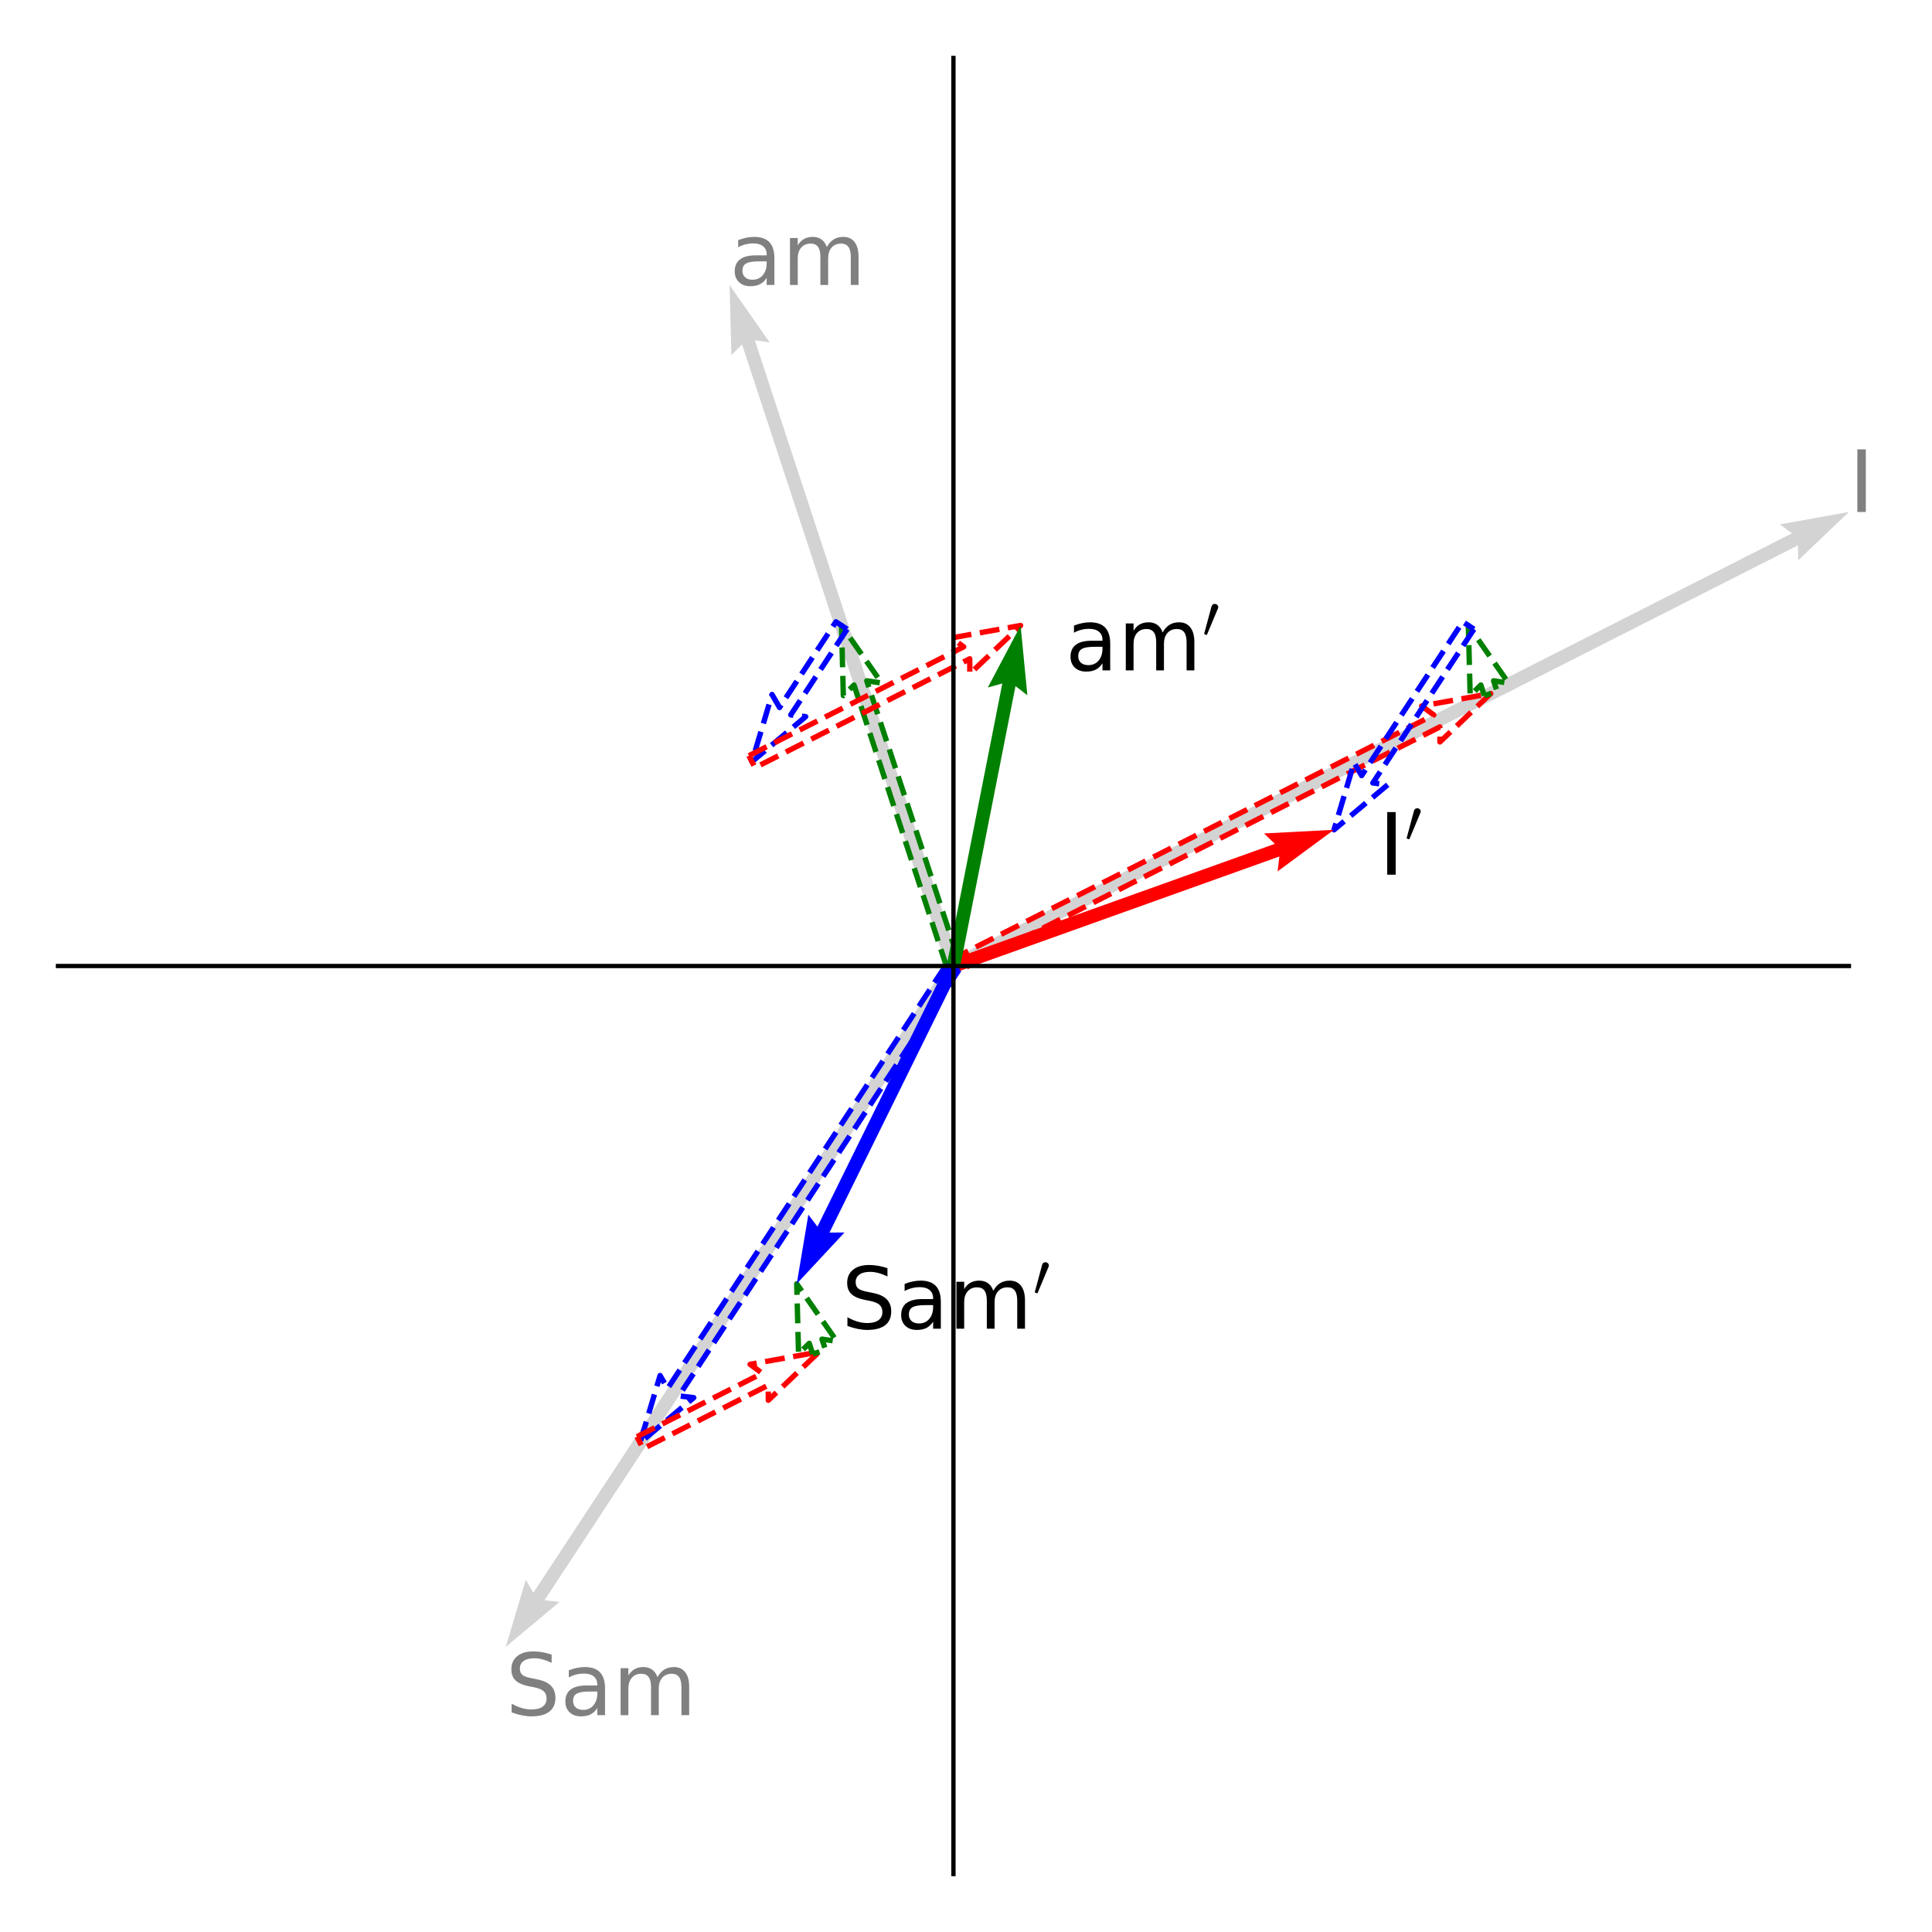
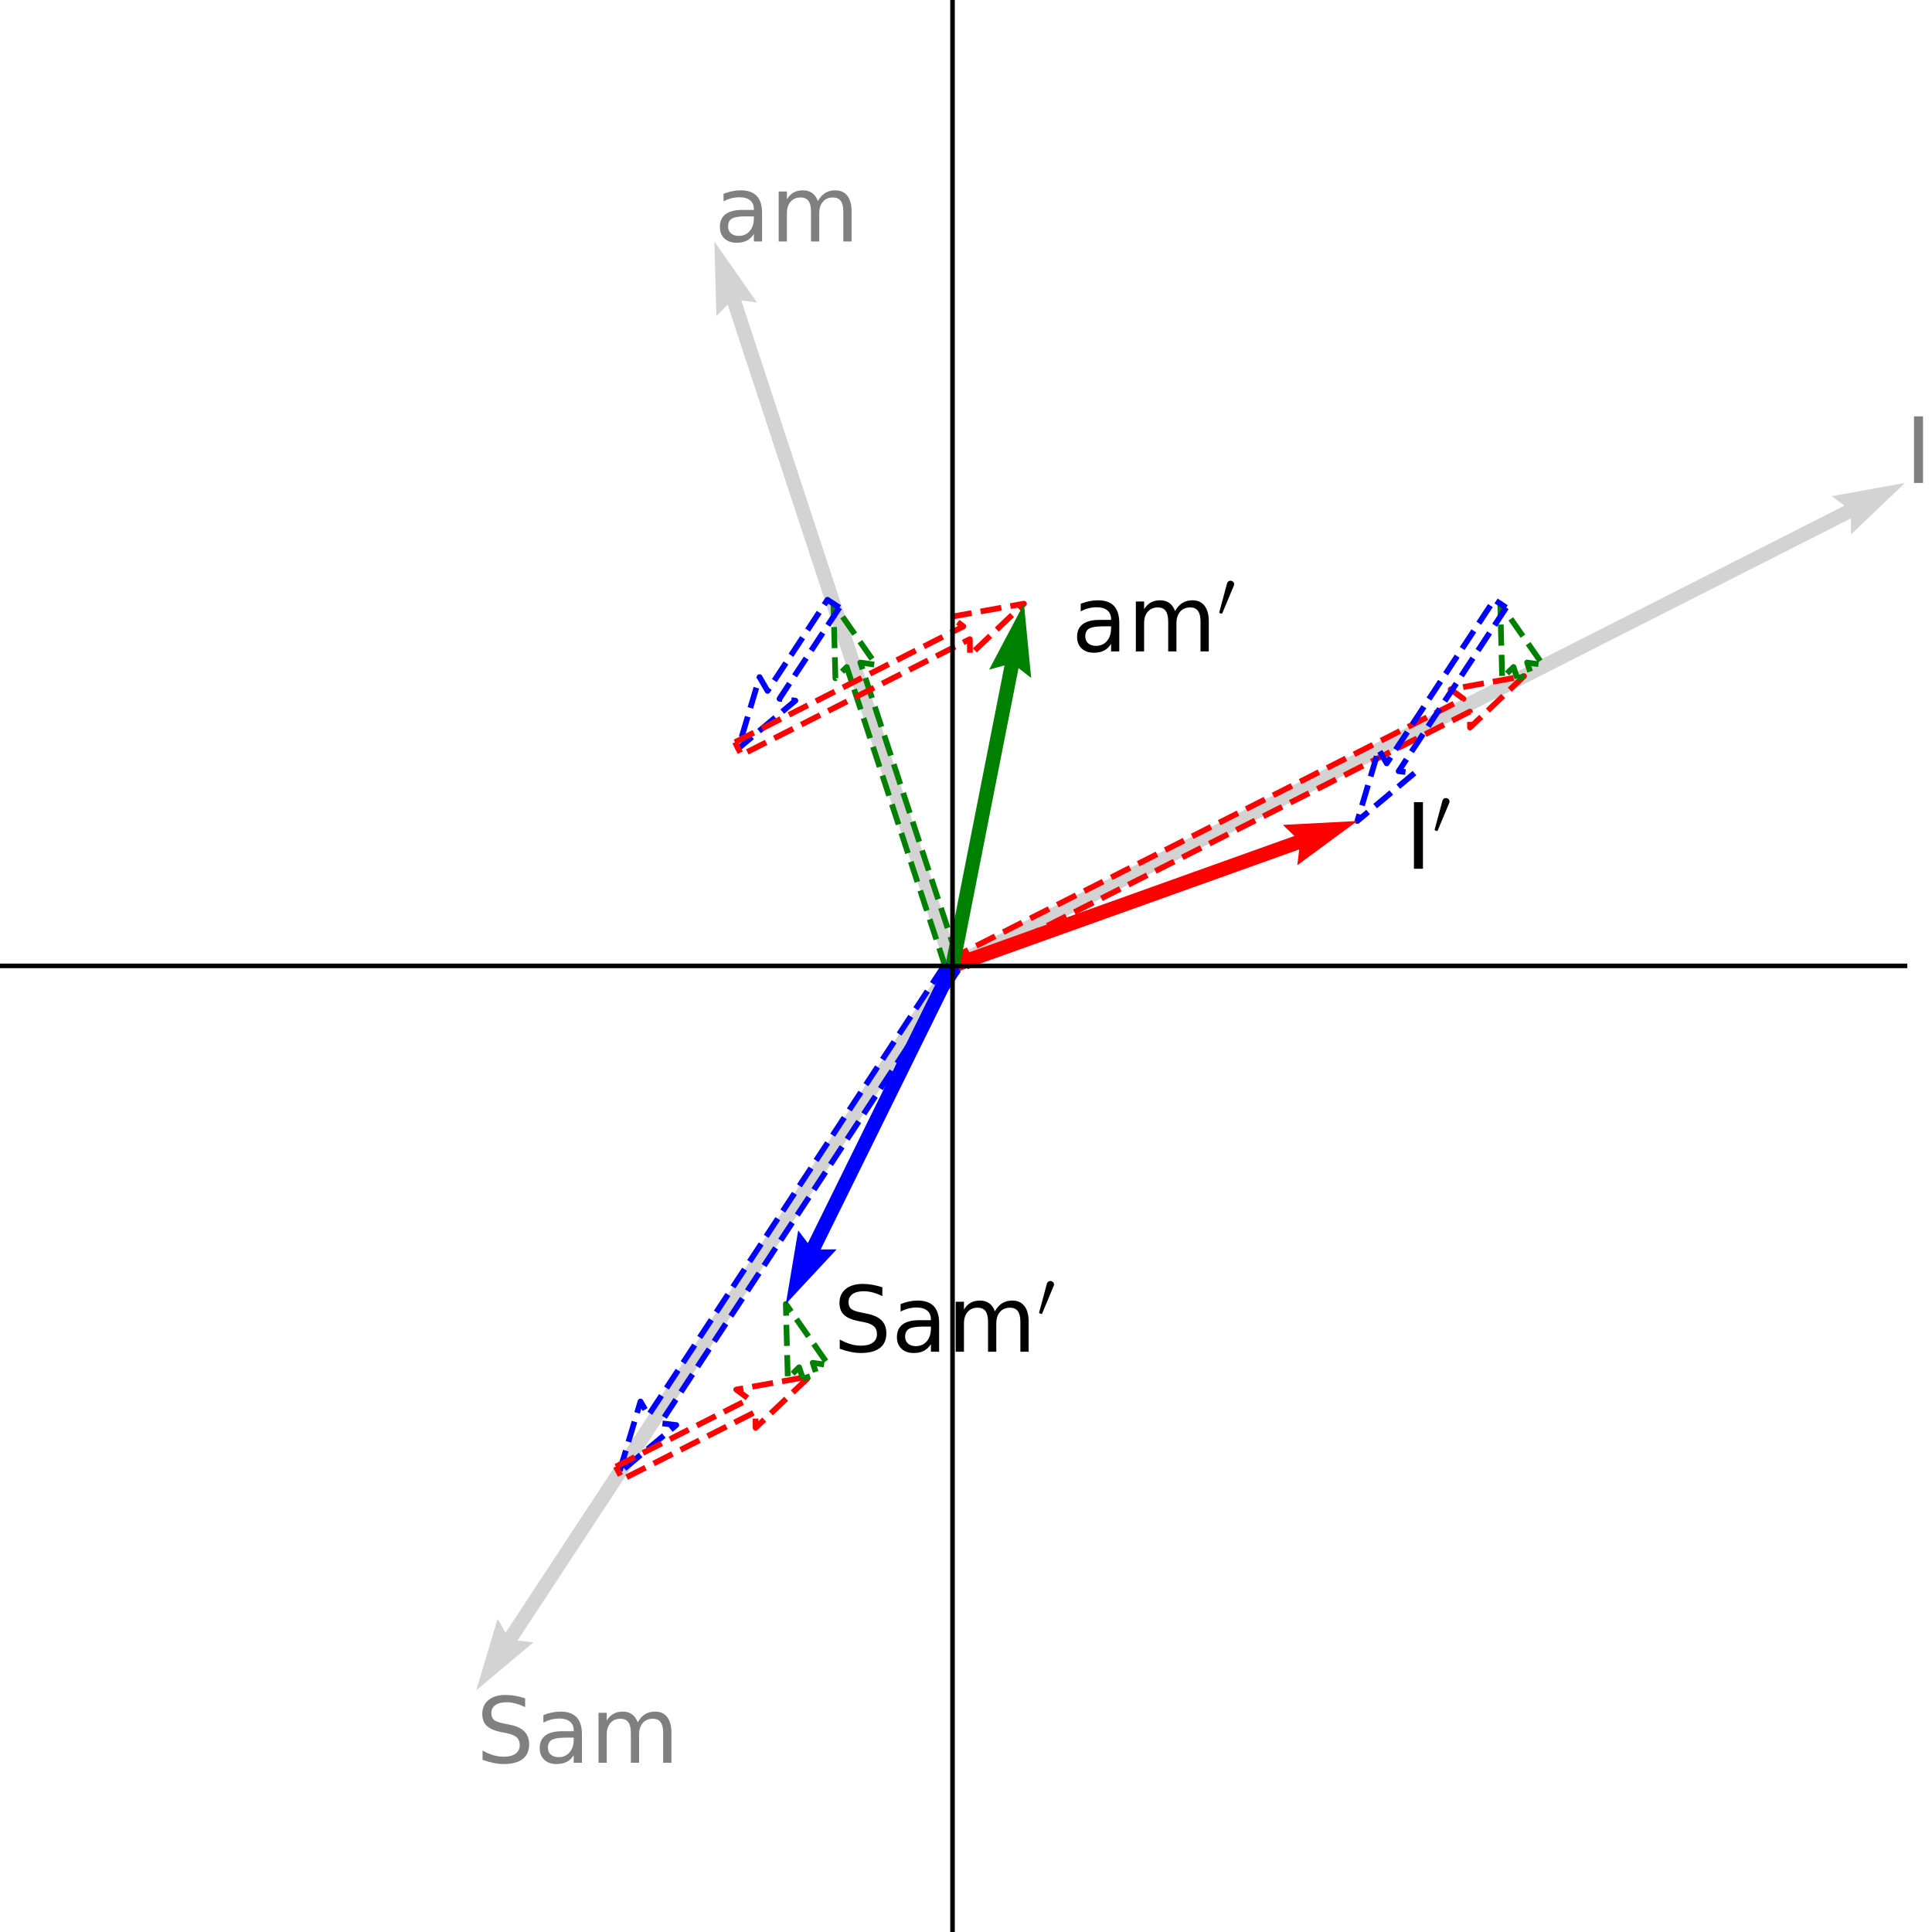
- <svg xmlns="http://www.w3.org/2000/svg" xmlns:xlink="http://www.w3.org/1999/xlink" width="360pt" height="360pt" viewBox="0 0 360 360" version="1.1">
+ <svg xmlns="http://www.w3.org/2000/svg" xmlns:xlink="http://www.w3.org/1999/xlink" width="338.44pt" height="338.4pt" viewBox="0 0 338.44 338.4" version="1.1">
  <defs>
    <style type="text/css">*{stroke-linejoin: round; stroke-linecap: butt}</style>
  </defs>
  <g id="figure_1">
    <g id="patch_1">
-       <path d="M 0 360  L 360 360  L 360 0  L 0 0  L 0 360  z " style="fill: none" />
+       <path d="M 0 338.4  L 338.44 338.4  L 338.44 0  L 0 0  L 0 338.4  z " style="fill: none" />
    </g>
    <g id="axes_1">
      <g id="patch_2">
-         <path d="M 10.8 349.2  L 344.52 349.2  L 344.52 10.8  L 10.8 10.8  L 10.8 349.2  z " style="fill: none" />
+         <path d="M 0 338.4  L 333.72 338.4  L 333.72 0  L 0 0  L 0 338.4  z " style="fill: none" />
      </g>
      <g id="Quiver_1">
-         <path d="M 177.094 178.884  L 333.908 99.377  L 331.66 97.711  L 344.52 95.4  L 335.056 104.408  L 335.04 101.609  L 178.226 181.116  L 177.094 178.884  " clip-path="url(#peb0f56edc0)" style="fill: #d3d3d3" />
-         <path d="M 176.471 180.391  L 138.273 64.191  L 136.286 66.161  L 135.945 53.1  L 143.42 63.816  L 140.651 63.409  L 178.849 179.609  L 176.471 180.391  " clip-path="url(#peb0f56edc0)" style="fill: #d3d3d3" />
-         <path d="M 178.706 180.687  L 101.463 298.176  L 104.242 298.505  L 94.23 306.9  L 97.968 294.381  L 99.372 296.801  L 176.614 179.313  L 178.706 180.687  " clip-path="url(#peb0f56edc0)" style="fill: #d3d3d3" />
+         <path d="M 166.294 168.084  L 323.108 88.577  L 320.86 86.911  L 333.72 84.6  L 324.256 93.608  L 324.24 90.809  L 167.426 170.316  L 166.294 168.084  " clip-path="url(#p656e91f688)" style="fill: #d3d3d3" />
+         <path d="M 165.671 169.591  L 127.473 53.391  L 125.486 55.361  L 125.145 42.3  L 132.62 53.016  L 129.851 52.609  L 168.049 168.809  L 165.671 169.591  " clip-path="url(#p656e91f688)" style="fill: #d3d3d3" />
+         <path d="M 167.906 169.887  L 90.663 287.376  L 93.442 287.705  L 83.43 296.1  L 87.168 283.581  L 88.572 286.001  L 165.814 168.513  L 167.906 169.887  " clip-path="url(#p656e91f688)" style="fill: #d3d3d3" />
      </g>
      <g id="Quiver_2">
-         <path d="M 177.094 178.884  L 267.164 133.217  L 264.916 131.551  L 277.776 129.24  L 268.312 138.248  L 268.296 135.449  L 178.226 181.116  L 177.094 178.884  " clip-path="url(#peb0f56edc0)" style="fill: none; stroke-dasharray: 3.7,1.6; stroke-dashoffset: 0; stroke: #ff0000" />
+         <path d="M 166.294 168.084  L 256.364 122.417  L 254.116 120.751  L 266.976 118.44  L 257.512 127.448  L 257.496 124.649  L 167.426 170.316  L 166.294 168.084  " clip-path="url(#p656e91f688)" style="fill: none; stroke-dasharray: 3.7,1.6; stroke-dashoffset: 0; stroke: #ff0000" />
      </g>
      <g id="Quiver_3">
-         <path d="M 276.587 129.631  L 275.933 127.641  L 273.946 129.611  L 273.604 116.55  L 281.079 127.266  L 278.311 126.859  L 278.965 128.849  L 276.587 129.631  " clip-path="url(#peb0f56edc0)" style="fill: none; stroke-dasharray: 3.7,1.6; stroke-dashoffset: 0; stroke: #008000" />
+         <path d="M 265.787 118.831  L 265.133 116.841  L 263.146 118.811  L 262.805 105.75  L 270.279 116.466  L 267.511 116.059  L 268.165 118.049  L 265.787 118.831  " clip-path="url(#p656e91f688)" style="fill: none; stroke-dasharray: 3.7,1.6; stroke-dashoffset: 0; stroke: #008000" />
      </g>
      <g id="Quiver_4">
-         <path d="M 274.65 117.237  L 255.809 145.896  L 258.587 146.225  L 248.576 154.62  L 252.313 142.101  L 253.717 144.521  L 272.559 115.863  L 274.65 117.237  " clip-path="url(#peb0f56edc0)" style="fill: none; stroke-dasharray: 3.7,1.6; stroke-dashoffset: 0; stroke: #0000ff" />
+         <path d="M 263.85 106.437  L 245.009 135.096  L 247.787 135.425  L 237.775 143.82  L 241.513 131.301  L 242.917 133.721  L 261.759 105.063  L 263.85 106.437  " clip-path="url(#p656e91f688)" style="fill: none; stroke-dasharray: 3.7,1.6; stroke-dashoffset: 0; stroke: #0000ff" />
      </g>
      <g id="Quiver_5">
        <defs>
-           <path id="m8b438cd091" d="M -0.422 -1.178  L 59.889 -22.763  L 57.868 -24.698  L 70.915 -25.38  L 60.398 -17.628  L 60.733 -20.407  L 0.422 1.178  L -0.422 -1.178  " />
+           <path id="m8a76e4d282" d="M -0.422 -1.178  L 59.889 -22.763  L 57.868 -24.698  L 70.915 -25.38  L 60.398 -17.628  L 60.733 -20.407  L 0.422 1.178  L -0.422 -1.178  " />
        </defs>
-         <g clip-path="url(#peb0f56edc0)">
-           <use xlink:href="#m8b438cd091" x="177.66" y="180" style="fill: #ff0000" />
+         <g clip-path="url(#p656e91f688)">
+           <use xlink:href="#m8a76e4d282" x="166.86" y="169.2" style="fill: #ff0000" />
        </g>
      </g>
      <g id="Quiver_6">
-         <path d="M 176.471 180.391  L 159.131 127.641  L 157.144 129.611  L 156.803 116.55  L 164.277 127.266  L 161.509 126.859  L 178.849 179.609  L 176.471 180.391  " clip-path="url(#peb0f56edc0)" style="fill: none; stroke-dasharray: 3.7,1.6; stroke-dashoffset: 0; stroke: #008000" />
+         <path d="M 165.671 169.591  L 148.331 116.841  L 146.344 118.811  L 146.002 105.75  L 153.477 116.466  L 150.709 116.059  L 168.049 168.809  L 165.671 169.591  " clip-path="url(#p656e91f688)" style="fill: none; stroke-dasharray: 3.7,1.6; stroke-dashoffset: 0; stroke: #008000" />
      </g>
      <g id="Quiver_7">
-         <path d="M 157.848 117.237  L 147.35 133.206  L 150.128 133.535  L 140.117 141.93  L 143.854 129.411  L 145.258 131.831  L 155.757 115.863  L 157.848 117.237  " clip-path="url(#peb0f56edc0)" style="fill: none; stroke-dasharray: 3.7,1.6; stroke-dashoffset: 0; stroke: #0000ff" />
+         <path d="M 147.048 106.437  L 136.55 122.406  L 139.328 122.735  L 129.316 131.13  L 133.054 118.611  L 134.458 121.031  L 144.957 105.063  L 147.048 106.437  " clip-path="url(#p656e91f688)" style="fill: none; stroke-dasharray: 3.7,1.6; stroke-dashoffset: 0; stroke: #0000ff" />
      </g>
      <g id="Quiver_8">
-         <path d="M 139.551 140.814  L 179.563 120.527  L 177.315 118.861  L 190.174 116.55  L 180.71 125.558  L 180.695 122.759  L 140.682 143.046  L 139.551 140.814  " clip-path="url(#peb0f56edc0)" style="fill: none; stroke-dasharray: 3.7,1.6; stroke-dashoffset: 0; stroke: #ff0000" />
+         <path d="M 128.751 130.014  L 168.763 109.727  L 166.515 108.061  L 179.375 105.75  L 169.91 114.758  L 169.895 111.959  L 129.882 132.246  L 128.751 130.014  " clip-path="url(#p656e91f688)" style="fill: none; stroke-dasharray: 3.7,1.6; stroke-dashoffset: 0; stroke: #ff0000" />
      </g>
      <g id="Quiver_9">
        <defs>
-           <path id="ma321eedb28" d="M -1.228 -0.242  L 9.107 -52.642  L 6.409 -51.899  L 12.514 -63.45  L 13.776 -50.446  L 11.563 -52.158  L 1.228 0.242  L -1.228 -0.242  " />
+           <path id="m60c7005741" d="M -1.228 -0.242  L 9.107 -52.642  L 6.409 -51.899  L 12.514 -63.45  L 13.776 -50.446  L 11.563 -52.158  L 1.228 0.242  L -1.228 -0.242  " />
        </defs>
-         <g clip-path="url(#peb0f56edc0)">
-           <use xlink:href="#ma321eedb28" x="177.66" y="180" style="fill: #008000" />
+         <g clip-path="url(#p656e91f688)">
+           <use xlink:href="#m60c7005741" x="166.86" y="169.2" style="fill: #008000" />
        </g>
      </g>
      <g id="Quiver_10">
-         <path d="M 178.706 180.687  L 126.492 260.106  L 129.271 260.435  L 119.259 268.83  L 122.997 256.311  L 124.401 258.731  L 176.614 179.313  L 178.706 180.687  " clip-path="url(#peb0f56edc0)" style="fill: none; stroke-dasharray: 3.7,1.6; stroke-dashoffset: 0; stroke: #0000ff" />
+         <path d="M 167.906 169.887  L 115.692 249.306  L 118.471 249.635  L 108.459 258.03  L 112.197 245.511  L 113.601 247.931  L 165.814 168.513  L 167.906 169.887  " clip-path="url(#p656e91f688)" style="fill: none; stroke-dasharray: 3.7,1.6; stroke-dashoffset: 0; stroke: #0000ff" />
      </g>
      <g id="Quiver_11">
-         <path d="M 118.693 267.714  L 142.019 255.887  L 139.771 254.221  L 152.631 251.91  L 143.167 260.918  L 143.151 258.119  L 119.825 269.946  L 118.693 267.714  " clip-path="url(#peb0f56edc0)" style="fill: none; stroke-dasharray: 3.7,1.6; stroke-dashoffset: 0; stroke: #ff0000" />
+         <path d="M 107.893 256.914  L 131.219 245.087  L 128.971 243.421  L 141.831 241.11  L 132.367 250.118  L 132.351 247.319  L 109.025 259.146  L 107.893 256.914  " clip-path="url(#p656e91f688)" style="fill: none; stroke-dasharray: 3.7,1.6; stroke-dashoffset: 0; stroke: #ff0000" />
      </g>
      <g id="Quiver_12">
-         <path d="M 151.442 252.301  L 150.788 250.311  L 148.801 252.281  L 148.459 239.22  L 155.934 249.936  L 153.166 249.529  L 153.82 251.519  L 151.442 252.301  " clip-path="url(#peb0f56edc0)" style="fill: none; stroke-dasharray: 3.7,1.6; stroke-dashoffset: 0; stroke: #008000" />
+         <path d="M 140.642 241.501  L 139.988 239.511  L 138.001 241.481  L 137.66 228.42  L 145.134 239.136  L 142.366 238.729  L 143.02 240.719  L 140.642 241.501  " clip-path="url(#p656e91f688)" style="fill: none; stroke-dasharray: 3.7,1.6; stroke-dashoffset: 0; stroke: #008000" />
      </g>
      <g id="Quiver_13">
        <defs>
-           <path id="mef188febbf" d="M 1.122 0.553  L -23.097 49.672  L -20.299 49.656  L -29.201 59.22  L -27.033 46.335  L -25.342 48.565  L -1.122 -0.553  L 1.122 0.553  " />
+           <path id="m9ac5b823c0" d="M 1.122 0.553  L -23.097 49.672  L -20.299 49.656  L -29.201 59.22  L -27.033 46.335  L -25.342 48.565  L -1.122 -0.553  L 1.122 0.553  " />
        </defs>
-         <g clip-path="url(#peb0f56edc0)">
-           <use xlink:href="#mef188febbf" x="177.66" y="180" style="fill: #0000ff" />
+         <g clip-path="url(#p656e91f688)">
+           <use xlink:href="#m9ac5b823c0" x="166.86" y="169.2" style="fill: #0000ff" />
        </g>
      </g>
      <g id="matplotlib.axis_1" />
      <g id="matplotlib.axis_2" />
      <g id="patch_3">
-         <path d="M 177.66 349.2  L 177.66 10.8  " style="fill: none; stroke: #000000; stroke-width: 0.8; stroke-linejoin: miter; stroke-linecap: square" />
+         <path d="M 166.86 338.4  L 166.86 0  " style="fill: none; stroke: #000000; stroke-width: 0.8; stroke-linejoin: miter; stroke-linecap: square" />
      </g>
      <g id="patch_4">
-         <path d="M 344.52 349.2  L 344.52 10.8  " style="fill: none" />
+         <path d="M 333.72 338.4  L 333.72 0  " style="fill: none" />
      </g>
      <g id="patch_5">
-         <path d="M 10.8 180  L 344.52 180  " style="fill: none; stroke: #000000; stroke-width: 0.8; stroke-linejoin: miter; stroke-linecap: square" />
+         <path d="M 0 169.2  L 333.72 169.2  " style="fill: none; stroke: #000000; stroke-width: 0.8; stroke-linejoin: miter; stroke-linecap: square" />
      </g>
      <g id="patch_6">
-         <path d="M 10.8 10.8  L 344.52 10.8  " style="fill: none" />
+         <path d="M 0 0  L 333.72 0  " style="fill: none" />
      </g>
      <g id="text_1">
-         <g style="fill: #808080" transform="translate(344.52 95.4) scale(0.16 -0.16)">
+         <g style="fill: #808080" transform="translate(333.72 84.6) scale(0.16 -0.16)">
          <defs>
            <path id="DejaVuSans-49" d="M 628 4666  L 1259 4666  L 1259 0  L 628 0  L 628 4666  z " transform="scale(0.015625)" />
          </defs>
          <use xlink:href="#DejaVuSans-49" />
        </g>
      </g>
      <g id="text_2">
-         <g style="fill: #808080" transform="translate(135.945 53.1) scale(0.16 -0.16)">
+         <g style="fill: #808080" transform="translate(125.145 42.3) scale(0.16 -0.16)">
          <defs>
            <path id="DejaVuSans-61" d="M 2194 1759  Q 1497 1759 1228 1600  Q 959 1441 959 1056  Q 959 750 1161 570  Q 1363 391 1709 391  Q 2188 391 2477 730  Q 2766 1069 2766 1631  L 2766 1759  L 2194 1759  z M 3341 1997  L 3341 0  L 2766 0  L 2766 531  Q 2569 213 2275 61  Q 1981 -91 1556 -91  Q 1019 -91 701 211  Q 384 513 384 1019  Q 384 1609 779 1909  Q 1175 2209 1959 2209  L 2766 2209  L 2766 2266  Q 2766 2663 2505 2880  Q 2244 3097 1772 3097  Q 1472 3097 1187 3025  Q 903 2953 641 2809  L 641 3341  Q 956 3463 1253 3523  Q 1550 3584 1831 3584  Q 2591 3584 2966 3190  Q 3341 2797 3341 1997  z " transform="scale(0.015625)" />
            <path id="DejaVuSans-6d" d="M 3328 2828  Q 3544 3216 3844 3400  Q 4144 3584 4550 3584  Q 5097 3584 5394 3201  Q 5691 2819 5691 2113  L 5691 0  L 5113 0  L 5113 2094  Q 5113 2597 4934 2840  Q 4756 3084 4391 3084  Q 3944 3084 3684 2787  Q 3425 2491 3425 1978  L 3425 0  L 2847 0  L 2847 2094  Q 2847 2600 2669 2842  Q 2491 3084 2119 3084  Q 1678 3084 1418 2786  Q 1159 2488 1159 1978  L 1159 0  L 581 0  L 581 3500  L 1159 3500  L 1159 2956  Q 1356 3278 1631 3431  Q 1906 3584 2284 3584  Q 2666 3584 2933 3390  Q 3200 3197 3328 2828  z " transform="scale(0.015625)" />
          </defs>
          <use xlink:href="#DejaVuSans-61" />
          <use xlink:href="#DejaVuSans-6d" transform="translate(61.2793 0)" />
        </g>
      </g>
      <g id="text_3">
-         <g style="fill: #808080" transform="translate(94.23 319.59) scale(0.16 -0.16)">
+         <g style="fill: #808080" transform="translate(83.43 308.79) scale(0.16 -0.16)">
          <defs>
            <path id="DejaVuSans-53" d="M 3425 4513  L 3425 3897  Q 3066 4069 2747 4153  Q 2428 4238 2131 4238  Q 1616 4238 1336 4038  Q 1056 3838 1056 3469  Q 1056 3159 1242 3001  Q 1428 2844 1947 2747  L 2328 2669  Q 3034 2534 3370 2195  Q 3706 1856 3706 1288  Q 3706 609 3251 259  Q 2797 -91 1919 -91  Q 1588 -91 1214 -16  Q 841 59 441 206  L 441 856  Q 825 641 1194 531  Q 1563 422 1919 422  Q 2459 422 2753 634  Q 3047 847 3047 1241  Q 3047 1584 2836 1778  Q 2625 1972 2144 2069  L 1759 2144  Q 1053 2284 737 2584  Q 422 2884 422 3419  Q 422 4038 858 4394  Q 1294 4750 2059 4750  Q 2388 4750 2728 4690  Q 3069 4631 3425 4513  z " transform="scale(0.015625)" />
          </defs>
          <use xlink:href="#DejaVuSans-53" />
          <use xlink:href="#DejaVuSans-61" transform="translate(63.47656 0)" />
          <use xlink:href="#DejaVuSans-6d" transform="translate(124.7559 0)" />
        </g>
      </g>
      <g id="text_4">
-         <g transform="translate(256.9185 163.08) scale(0.16 -0.16)">
+         <g transform="translate(246.1185 152.28) scale(0.16 -0.16)">
          <defs>
            <path id="Cmsy10-30" d="M 225 347  Q 184 359 184 409  L 966 3316  Q 1003 3434 1093 3506  Q 1184 3578 1300 3578  Q 1450 3578 1564 3479  Q 1678 3381 1678 3231  Q 1678 3166 1644 3084  L 488 319  Q 466 275 428 275  Q 394 275 320 306  Q 247 338 225 347  z " transform="scale(0.015625)" />
          </defs>
          <use xlink:href="#DejaVuSans-49" transform="translate(0 0.584375)" />
          <use xlink:href="#Cmsy10-30" transform="translate(30.44922 38.86563) scale(0.7)" />
        </g>
      </g>
      <g id="text_5">
-         <g transform="translate(198.5175 125.01) scale(0.16 -0.16)">
+         <g transform="translate(187.7175 114.21) scale(0.16 -0.16)">
          <use xlink:href="#DejaVuSans-61" transform="translate(0 0.584375)" />
          <use xlink:href="#DejaVuSans-6d" transform="translate(61.2793 0.584375)" />
          <use xlink:href="#Cmsy10-30" transform="translate(159.6484 38.86563) scale(0.7)" />
        </g>
      </g>
      <g id="text_6">
-         <g transform="translate(156.8025 247.68) scale(0.16 -0.16)">
+         <g transform="translate(146.0025 236.88) scale(0.16 -0.16)">
          <use xlink:href="#DejaVuSans-53" transform="translate(0 0.584375)" />
          <use xlink:href="#DejaVuSans-61" transform="translate(63.47656 0.584375)" />
          <use xlink:href="#DejaVuSans-6d" transform="translate(124.7559 0.584375)" />
          <use xlink:href="#Cmsy10-30" transform="translate(223.125 38.86563) scale(0.7)" />
        </g>
      </g>
    </g>
  </g>
  <defs>
-     <clipPath id="peb0f56edc0">
-       <rect x="10.8" y="10.8" width="333.72" height="338.4" />
+     <clipPath id="p656e91f688">
+       <rect x="0" y="0" width="333.72" height="338.4" />
    </clipPath>
  </defs>
</svg>
